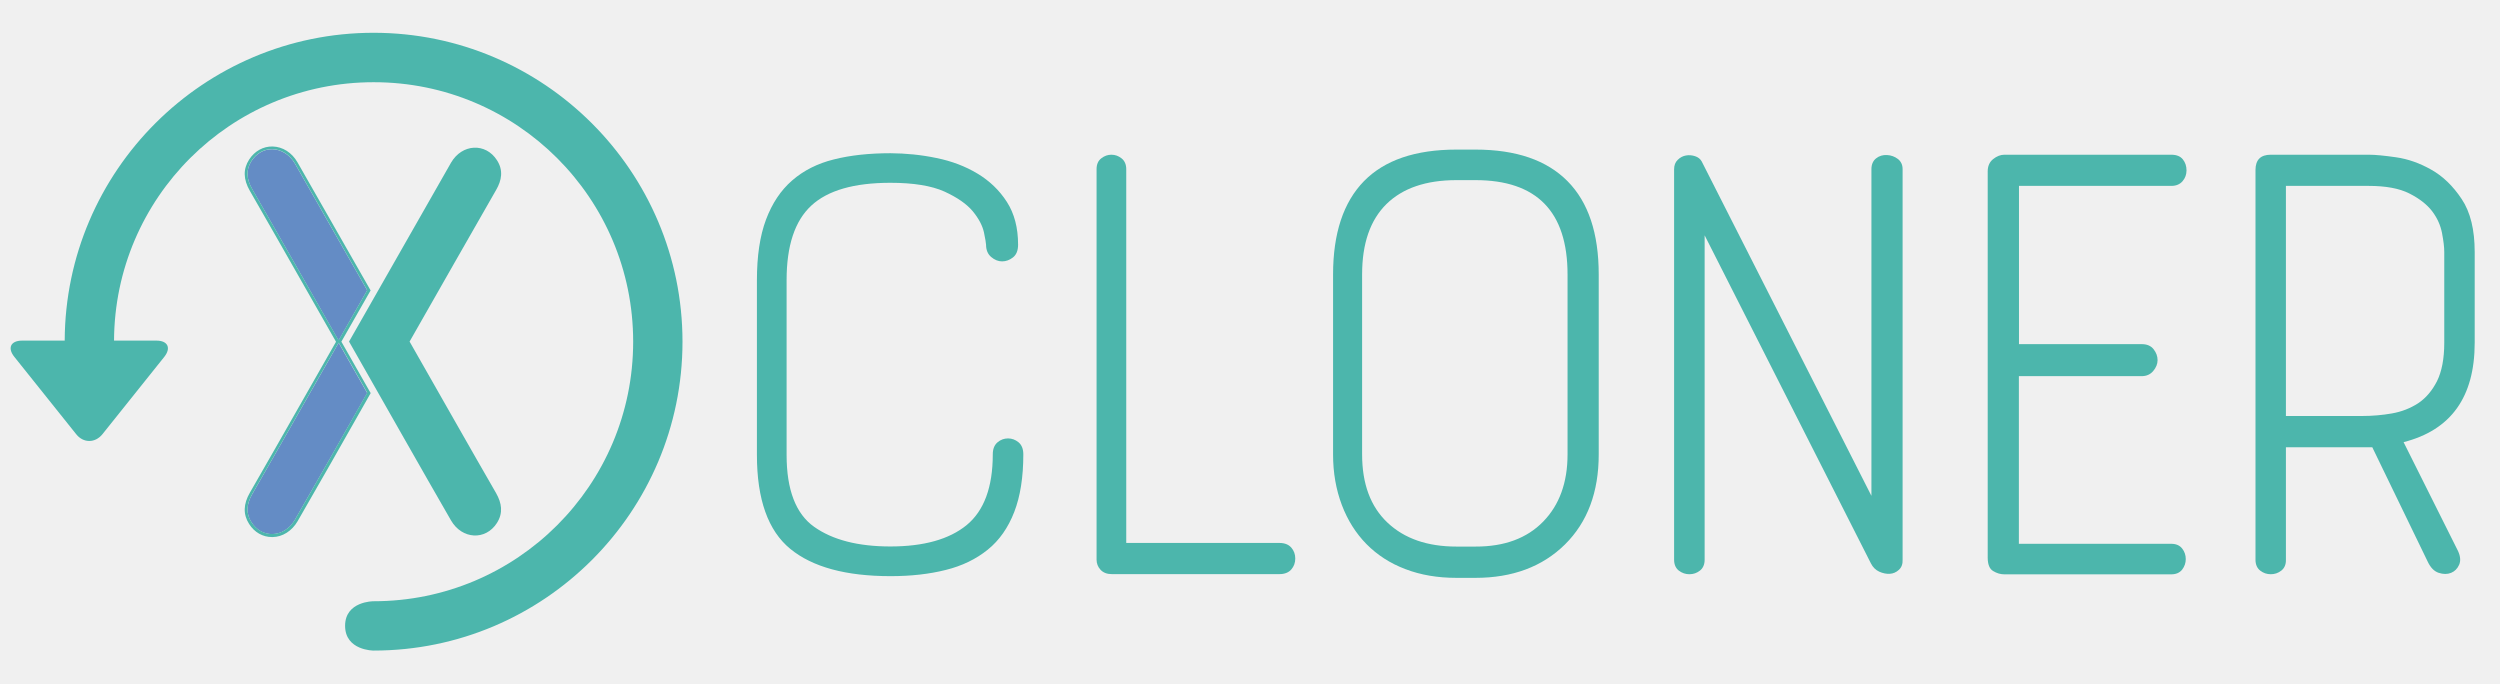
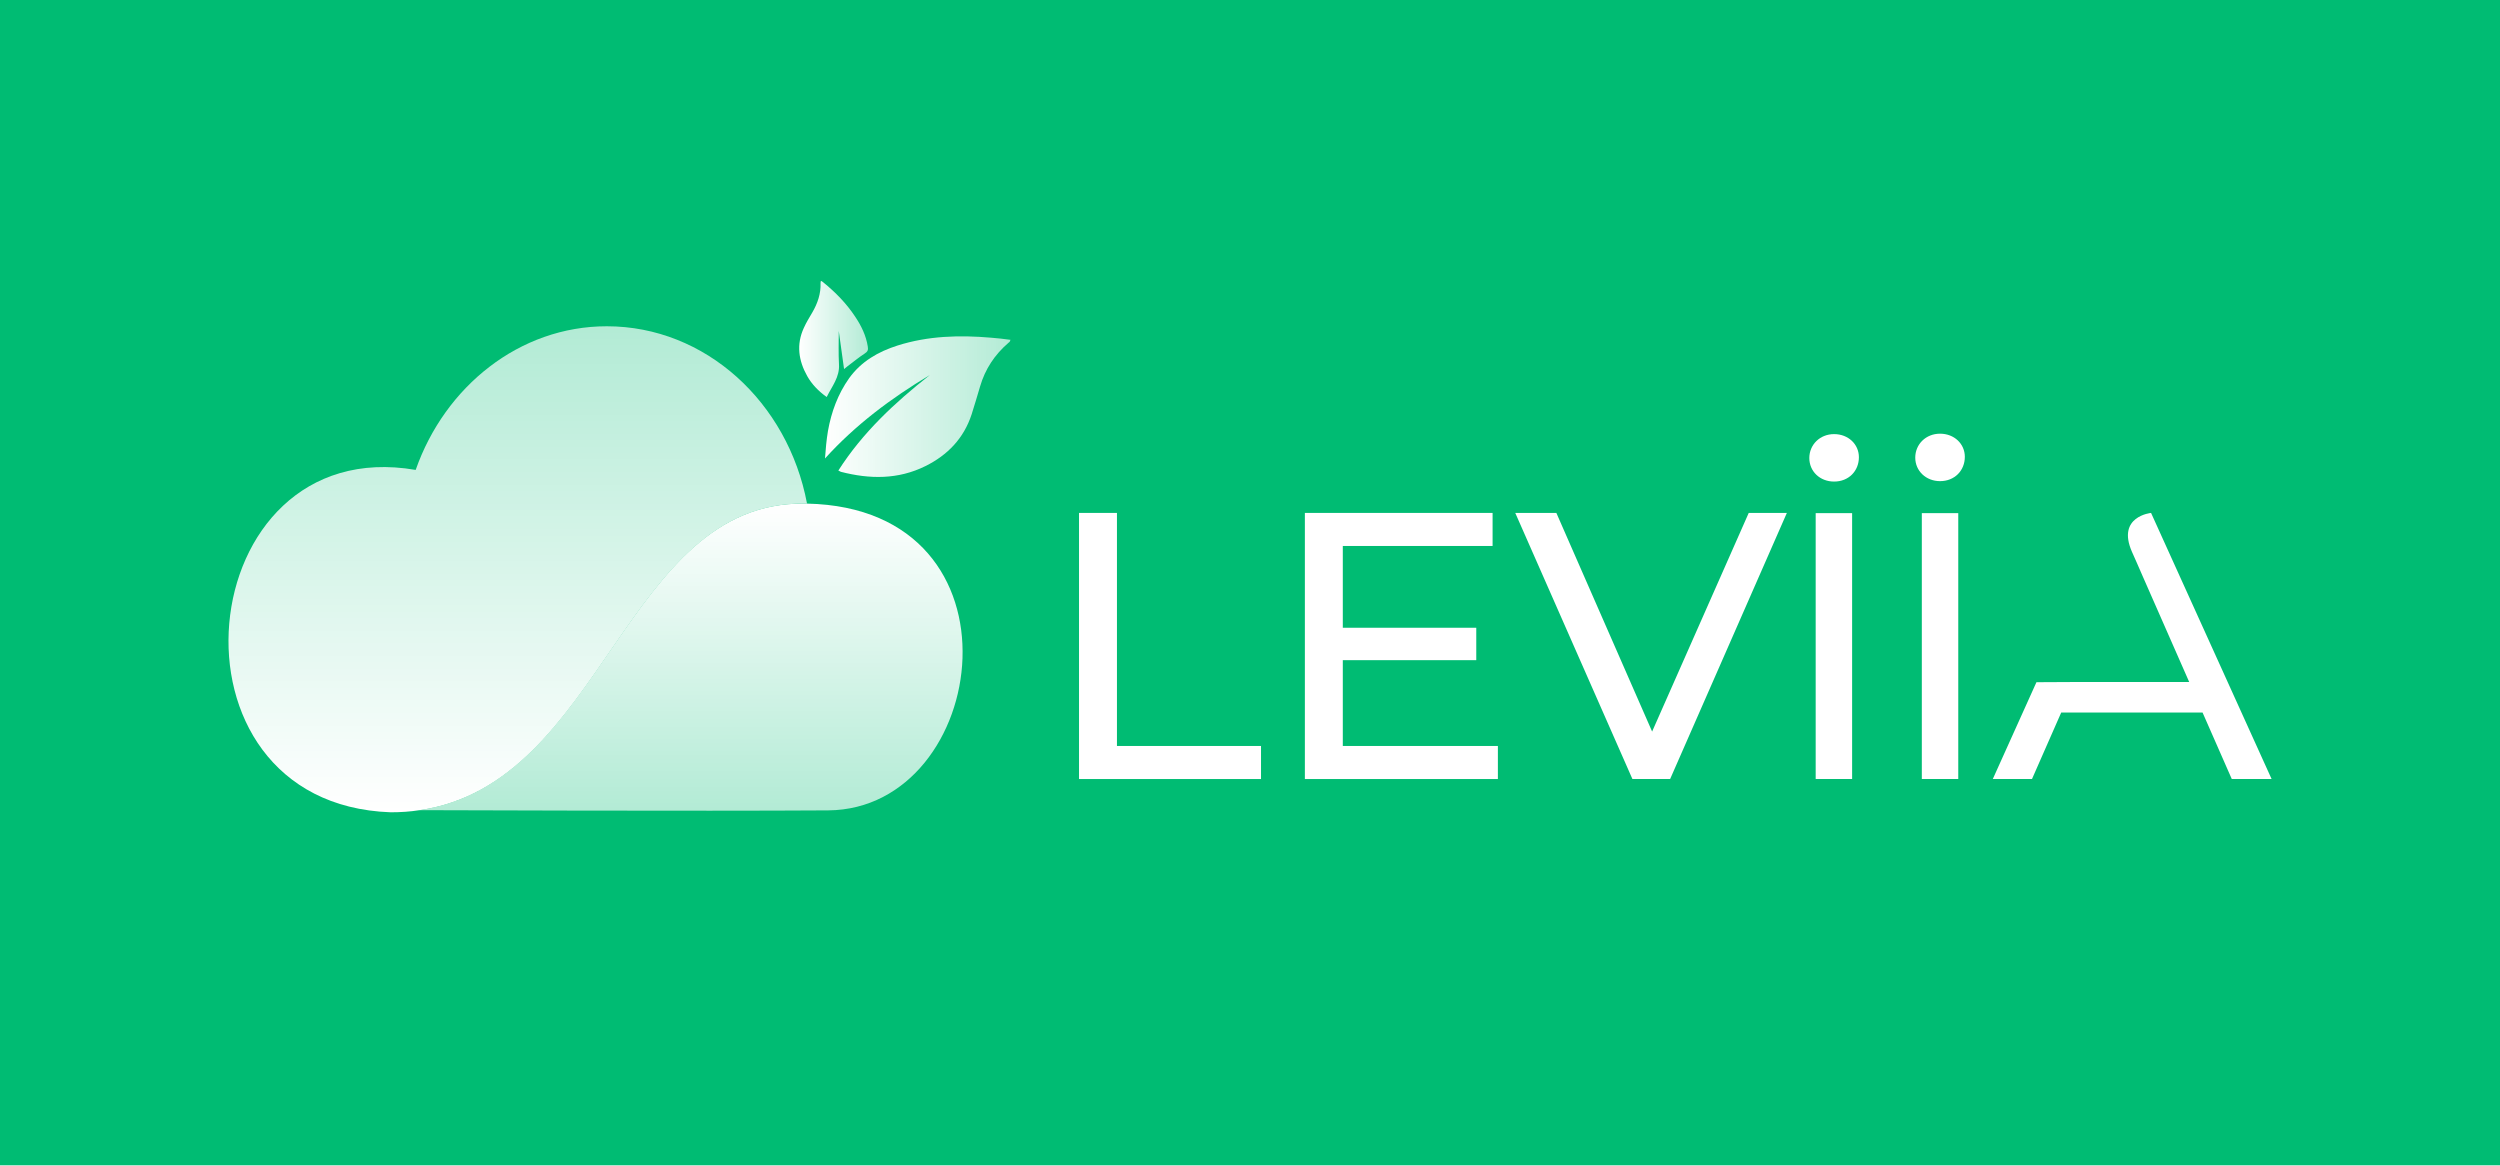
- <svg xmlns="http://www.w3.org/2000/svg" version="1.1" id="Layer_1" x="0px" y="0px" viewBox="0 0 234.14 64" style="enable-background:new 0 0 234.14 64;" xml:space="preserve">
+ <svg xmlns="http://www.w3.org/2000/svg" version="1.1" id="Calque_1" x="0px" y="0px" width="1180px" height="550px" viewBox="0 0 1180 550" style="enable-background:new 0 0 1180 550;" xml:space="preserve">
  <style type="text/css">
-         .st0 {
-             fill: #648CC5;
-         }
- 
-         .st1 {
-             fill: #4CB6AC;
-         }
- 
-     </style>
+ 	.st0{fill:#00BC73;}
+ 	.st1{fill:url(#SVGID_1_);}
+ 	.st2{fill:url(#SVGID_2_);}
+ 	.st3{fill:url(#SVGID_3_);}
+ 	.st4{fill:url(#SVGID_4_);}
+ 	.st5{fill:#FFFFFF;}
+ </style>
+   <rect class="st0" width="1180" height="550" />
  <g>
    <g>
-       <path class="st0" d="M34.39,27.19l-6.77-11.87c-0.48-0.82-1.26-1.32-2.1-1.34c-0.02,0-0.03,0-0.05,0c-0.77,0-1.46,0.4-1.92,1.11 c-0.52,0.81-0.49,1.65,0.09,2.66c1.27,2.2,3.23,5.65,5.13,8.98c1.07,1.88,2.1,3.69,2.94,5.16L34.39,27.19z" />
-       <path class="st0" d="M31.72,32.1c-0.84,1.47-1.88,3.29-2.95,5.17c-1.9,3.33-3.86,6.78-5.13,8.98c-0.58,1-0.61,1.85-0.09,2.66 c0.46,0.72,1.17,1.13,1.97,1.11c0.84-0.02,1.62-0.52,2.1-1.34c1.54-2.66,4.44-7.76,6.77-11.87c-0.97-1.71-1.85-3.25-2.48-4.36 L31.72,32.1z" />
+       <g>
+         <g>
+           <linearGradient id="SVGID_1_" gradientUnits="userSpaceOnUse" x1="244.389" y1="446.087" x2="244.389" y2="675.587" gradientTransform="matrix(1 0 0 -1 0 829.5373)">
+             <stop offset="1.901455e-03" style="stop-color:#FFFFFF" />
+             <stop offset="1" style="stop-color:#FFFFFF;stop-opacity:0.7" />
+           </linearGradient>
+           <path class="st1" d="M380.9,237.6c-9-47.7-47.9-83.6-94.5-83.6c-41.2,0-76.4,28.4-90.2,67.8C89.6,203.4,72.1,379.4,184.4,383.4      c4.7,0,9.3-0.3,13.6-1c87.1-12.6,96.7-145.8,181.9-144.7c0.4,0,0.7,0,1.1,0L380.9,237.6z" />
+         </g>
+         <g>
+           <linearGradient id="SVGID_2_" gradientUnits="userSpaceOnUse" x1="326.09" y1="591.794" x2="326.09" y2="446.832" gradientTransform="matrix(1 0 0 -1 0 829.5373)">
+             <stop offset="1.901455e-03" style="stop-color:#FFFFFF" />
+             <stop offset="1" style="stop-color:#FFFFFF;stop-opacity:0.7" />
+           </linearGradient>
+           <path class="st2" d="M197.9,382.4c87.1-12.6,96.7-145.8,181.9-144.7c0.4,0,0.7,0,1.1,0c106.1,2.2,86.3,144.2,10,144.8      C330.4,382.9,197.9,382.4,197.9,382.4" />
+         </g>
+       </g>
+       <g>
+         <linearGradient id="SVGID_3_" gradientUnits="userSpaceOnUse" x1="389.366" y1="637.648" x2="476.966" y2="637.648" gradientTransform="matrix(1 0 0 -1 0 829.5373)">
+           <stop offset="1.901455e-03" style="stop-color:#FFFFFF" />
+           <stop offset="1" style="stop-color:#FFFFFF;stop-opacity:0.7" />
+         </linearGradient>
+         <path class="st3" d="M477,160.4c-3.2-0.4-6.1-0.8-9.1-1c-15-1.3-29.8-0.9-44.3,3.7c-9.1,2.9-17.1,7.5-22.8,15.4     c-5.3,7.5-8.4,15.9-10,24.9c-0.7,4.2-1.1,8.5-1.4,13c14.4-15.9,31.3-28.5,49.5-39.4c-16.5,13-31.7,27.1-43.2,45.1     c0.5,0.3,0.9,0.5,1.2,0.6c13.6,3.5,27,3.7,39.9-2.7c10.5-5.2,18.1-13.1,21.8-24.4c1.4-4.4,2.7-8.8,4-13.2     c2.4-8.2,6.9-15,13.4-20.6c0.2-0.2,0.4-0.3,0.6-0.5C476.6,161,476.7,160.9,477,160.4z" />
+         <linearGradient id="SVGID_4_" gradientUnits="userSpaceOnUse" x1="377.191" y1="669.587" x2="409.742" y2="669.587" gradientTransform="matrix(1 0 0 -1 0 829.5373)">
+           <stop offset="1.901455e-03" style="stop-color:#FFFFFF" />
+           <stop offset="1" style="stop-color:#FFFFFF;stop-opacity:0.7" />
+         </linearGradient>
+         <path class="st4" d="M387.4,132.7c0,0.3-0.1,0.6-0.1,0.9c0.2,5-1.4,9.6-3.9,13.9c-1.4,2.4-2.9,4.8-4,7.3     c-3.6,7.8-2.5,15.4,1.6,22.7c2.2,3.9,5.3,7.1,9.2,9.9c2.5-5.1,6.2-9.4,5.8-15.5c-0.3-5.1-0.1-10.3-0.1-15.7     c0.8,6,1.7,11.9,2.5,18c0.6-0.5,1.1-0.9,1.6-1.3c2.7-2,5.3-4.2,8.1-6c1.4-0.9,1.8-1.7,1.5-3.3c-0.8-5.2-3.1-9.9-6-14.2     c-4.1-6.2-9.3-11.5-15.1-16.2c-0.2-0.2-0.5-0.4-0.8-0.6C387.8,132.7,387.6,132.7,387.4,132.7z" />
+       </g>
    </g>
    <g>
-       <g>
-         <path class="st1" d="M87.71,14.8c1.43,0.29,2.71,0.78,3.84,1.46c1.13,0.68,2.05,1.56,2.75,2.65c0.7,1.09,1.05,2.42,1.05,4.01 c0,0.54-0.16,0.94-0.48,1.19s-0.66,0.37-1.02,0.37c-0.36,0-0.7-0.14-1.02-0.41c-0.32-0.27-0.48-0.66-0.48-1.16 c0-0.14-0.07-0.52-0.2-1.16c-0.14-0.63-0.49-1.29-1.05-1.97c-0.57-0.68-1.45-1.29-2.65-1.84c-1.2-0.54-2.89-0.82-5.06-0.82 c-3.4,0-5.87,0.71-7.41,2.14c-1.54,1.43-2.31,3.75-2.31,6.97v16.38c0,3.26,0.86,5.51,2.58,6.73c1.72,1.22,4.1,1.84,7.14,1.84 c3.13,0,5.51-0.67,7.14-2c1.63-1.34,2.45-3.55,2.45-6.63c0-0.5,0.15-0.87,0.44-1.12c0.29-0.25,0.62-0.37,0.99-0.37 c0.36,0,0.69,0.12,0.99,0.37c0.29,0.25,0.44,0.62,0.44,1.12c0,2.13-0.28,3.93-0.85,5.4c-0.57,1.47-1.39,2.65-2.48,3.53 c-1.09,0.88-2.4,1.52-3.94,1.9c-1.54,0.39-3.26,0.58-5.17,0.58c-4.17,0-7.3-0.85-9.38-2.55c-2.08-1.7-3.13-4.63-3.13-8.8V26.25 c0-2.27,0.28-4.16,0.85-5.68c0.57-1.52,1.38-2.74,2.45-3.67c1.07-0.93,2.37-1.59,3.91-1.97c1.54-0.39,3.31-0.58,5.3-0.58 C84.84,14.36,86.28,14.5,87.71,14.8z" />
-         <path class="st1" d="M103.14,14.83c0.29-0.23,0.61-0.34,0.95-0.34c0.34,0,0.66,0.11,0.95,0.34c0.29,0.23,0.44,0.57,0.44,1.02v35 h14.34c0.5,0,0.87,0.15,1.12,0.44c0.25,0.29,0.37,0.63,0.37,1.02c0,0.39-0.12,0.73-0.37,1.02c-0.25,0.29-0.62,0.44-1.12,0.44 h-15.7c-0.45,0-0.8-0.14-1.05-0.41c-0.25-0.27-0.37-0.59-0.37-0.95V15.85C102.7,15.4,102.84,15.06,103.14,14.83z" />
-         <path class="st1" d="M127.74,16.97c1.93-1.97,4.81-2.96,8.67-2.96h1.77c3.81,0,6.68,0.99,8.63,2.96 c1.95,1.97,2.92,4.88,2.92,8.73v16.86c0,3.53-1.05,6.34-3.16,8.43c-2.11,2.08-4.91,3.13-8.39,3.13h-1.77 c-1.77,0-3.36-0.27-4.79-0.82c-1.43-0.54-2.64-1.33-3.64-2.34c-1-1.02-1.77-2.24-2.31-3.67c-0.54-1.43-0.82-3-0.82-4.72V25.71 C124.85,21.85,125.82,18.94,127.74,16.97z M144.53,48.85c1.52-1.56,2.28-3.66,2.28-6.29V25.71c0-5.89-2.88-8.84-8.63-8.84h-1.77 c-2.85,0-5.04,0.75-6.56,2.24c-1.52,1.5-2.28,3.69-2.28,6.59v16.86c0,2.76,0.79,4.89,2.38,6.39c1.59,1.5,3.74,2.24,6.46,2.24 h1.77C140.9,51.2,143.01,50.41,144.53,48.85z" />
-         <path class="st1" d="M177.84,53.37c-0.25,0.23-0.53,0.35-0.85,0.37c-0.32,0.02-0.65-0.05-0.99-0.2c-0.34-0.16-0.6-0.42-0.78-0.78 l-15.57-30.72v30.38c0,0.45-0.15,0.79-0.44,1.02c-0.29,0.23-0.62,0.34-0.99,0.34c-0.36,0-0.69-0.11-0.99-0.34 c-0.29-0.23-0.44-0.57-0.44-1.02V15.85c0-0.36,0.11-0.66,0.34-0.88c0.23-0.23,0.49-0.36,0.78-0.41c0.29-0.05,0.58-0.02,0.85,0.07 c0.27,0.09,0.48,0.25,0.61,0.48l15.9,31.33V15.85c0-0.45,0.15-0.79,0.44-1.02c0.29-0.23,0.63-0.33,1.02-0.31 c0.39,0.02,0.73,0.15,1.02,0.37c0.29,0.23,0.44,0.54,0.44,0.95v36.57C178.21,52.83,178.09,53.14,177.84,53.37z" />
-         <path class="st1" d="M186.67,14.9c0.34-0.27,0.69-0.41,1.05-0.41h15.63c0.5,0,0.86,0.15,1.09,0.44c0.23,0.29,0.34,0.63,0.34,1.02 c0,0.39-0.12,0.73-0.37,1.02c-0.25,0.29-0.6,0.44-1.05,0.44h-14.27v14.82h11.49c0.5,0,0.87,0.16,1.12,0.48 c0.25,0.32,0.37,0.66,0.37,1.02c0,0.36-0.14,0.7-0.41,1.02s-0.63,0.48-1.09,0.48h-11.49v15.7h14.27c0.45,0,0.79,0.15,1.02,0.44 c0.23,0.29,0.34,0.62,0.34,0.99c0,0.36-0.11,0.69-0.34,0.99c-0.23,0.29-0.57,0.44-1.02,0.44h-15.63c-0.36,0-0.71-0.1-1.05-0.31 c-0.34-0.2-0.51-0.62-0.51-1.26V16.05C186.16,15.56,186.33,15.17,186.67,14.9z" />
-         <path class="st1" d="M213.66,53.44c-0.29,0.23-0.62,0.34-0.99,0.34s-0.69-0.11-0.99-0.34c-0.29-0.23-0.44-0.57-0.44-1.02v-36.5 c0-0.95,0.48-1.43,1.43-1.43h9.18c0.59,0,1.44,0.08,2.55,0.24s2.21,0.54,3.3,1.16c1.09,0.61,2.04,1.53,2.85,2.75 c0.82,1.22,1.22,2.88,1.22,4.96v8.5c0,5.08-2.22,8.18-6.66,9.31l5.1,10.2c0.23,0.5,0.26,0.93,0.1,1.29 c-0.16,0.36-0.41,0.61-0.75,0.75c-0.34,0.14-0.73,0.14-1.16,0c-0.43-0.14-0.78-0.5-1.05-1.09l-5.17-10.67h-8.09v10.54 C214.1,52.87,213.95,53.21,213.66,53.44z M228.71,21.83c-0.14-0.73-0.44-1.4-0.92-2.04c-0.48-0.63-1.19-1.19-2.14-1.67 c-0.95-0.48-2.22-0.71-3.81-0.71h-7.75v21.55h7.14c0.95,0,1.88-0.08,2.79-0.24c0.91-0.16,1.72-0.48,2.45-0.95 c0.72-0.48,1.31-1.17,1.77-2.07c0.45-0.91,0.68-2.11,0.68-3.6v-8.5C228.92,23.15,228.85,22.56,228.71,21.83z" />
-       </g>
-       <g>
-         <g>
-           <path class="st1" d="M34.67,36.74c-0.99-1.74-1.88-3.3-2.52-4.43l-0.18-0.31l2.74-4.8l-6.85-12c-0.52-0.91-1.39-1.46-2.33-1.48 c-0.88-0.02-1.69,0.43-2.2,1.23c-0.57,0.89-0.55,1.85,0.08,2.94c1.27,2.2,3.23,5.64,5.13,8.98c1.06,1.87,2.09,3.67,2.93,5.14 c-0.84,1.47-1.87,3.27-2.93,5.14c-1.9,3.33-3.86,6.78-5.13,8.98c-0.63,1.08-0.65,2.05-0.08,2.94c0.5,0.79,1.28,1.23,2.15,1.23 c0.02,0,0.04,0,0.06,0c0.93-0.02,1.8-0.57,2.33-1.48c1.55-2.67,4.46-7.79,6.81-11.94l0.04-0.07L34.67,36.74z M28.77,26.72 c-1.9-3.33-3.86-6.78-5.13-8.98c-0.58-1-0.61-1.85-0.09-2.66c0.45-0.71,1.15-1.11,1.92-1.11c0.02,0,0.03,0,0.05,0 c0.84,0.02,1.62,0.52,2.1,1.34l6.77,11.87l-2.68,4.69C30.87,30.41,29.84,28.6,28.77,26.72z M27.62,48.67 c-0.48,0.82-1.26,1.33-2.1,1.34c-0.8,0.02-1.51-0.39-1.97-1.11c-0.52-0.81-0.49-1.65,0.09-2.66c1.27-2.2,3.24-5.65,5.13-8.98 c1.07-1.88,2.1-3.69,2.95-5.17l0.19,0.33c0.64,1.12,1.51,2.65,2.48,4.36C32.06,40.91,29.16,46.01,27.62,48.67z" />
-           <path class="st1" d="M32.69,31.99c2.22,3.9,7.3,12.86,9.55,16.75c1.03,1.78,3.24,1.9,4.3,0.24c0.6-0.94,0.45-1.87-0.08-2.8 c-2.01-3.47-5.78-10.13-8.1-14.19c2.32-4.06,6.1-10.72,8.1-14.19c0.54-0.93,0.69-1.86,0.08-2.8c-1.06-1.65-3.27-1.54-4.3,0.24 L32.69,31.99z" />
-         </g>
-         <path class="st1" d="M34.99,3.07C19.07,3.07,6.12,15.99,6.06,31.9H2.08c-1.08,0-1.41,0.69-0.73,1.53l5.79,7.24 c0.67,0.84,1.77,0.84,2.45,0l5.79-7.24c0.67-0.84,0.34-1.53-0.73-1.53h-3.97c0.06-13.38,10.92-24.2,24.31-24.2 C48.42,7.69,59.3,18.57,59.3,32c0,13.43-10.88,24.31-24.31,24.31c0,0,0,0-0.01,0c0,0-2.66-0.01-2.66,2.3 c0,2.32,2.66,2.32,2.66,2.32c0,0,0,0,0.01,0c15.95,0,28.93-12.98,28.93-28.93S50.94,3.07,34.99,3.07z" />
-       </g>
+       <path class="st5" d="M509.3,242.1h17.9v110h68v15.6h-85.9V242.1z" />
+       <path class="st5" d="M707,352.1v15.6h-91.1V242.1h88.6v15.6h-70.7v38.6h63v15.3h-63v40.5H707z" />
+       <path class="st5" d="M843.4,242.1l-55.1,125.6h-17.8l-55.3-125.6h19.4l45.2,103.2l45.6-103.2L843.4,242.1L843.4,242.1z" />
+       <path class="st5" d="M854,216.2c0-6.3,5-11.3,11.7-11.3s11.7,4.8,11.7,10.9c0,6.5-4.8,11.5-11.7,11.5    C859,227.3,854,222.5,854,216.2z M857,242.2h17.2v125.5H857V242.2z" />
+       <path class="st5" d="M904,216c0-6.3,5-11.3,11.7-11.3s11.7,4.8,11.7,10.9c0,6.5-4.8,11.5-11.7,11.5C909.1,227.1,904,222.3,904,216    z M907.1,242.2h17.2v125.5h-17.2V242.2z" />
+       <path class="st5" d="M1015.3,242.1c0,0-16.4,1.6-9,18.4c7.4,16.7,0-0.1,0-0.1l5.1,11.7l0,0l0,0l21.9,49.8h-52.5l-19.6,0.1    l-20.6,45.7h18.5l13.8-31.4h66.7l13.8,31.4h18.8L1015.3,242.1z" />
    </g>
  </g>
</svg>
